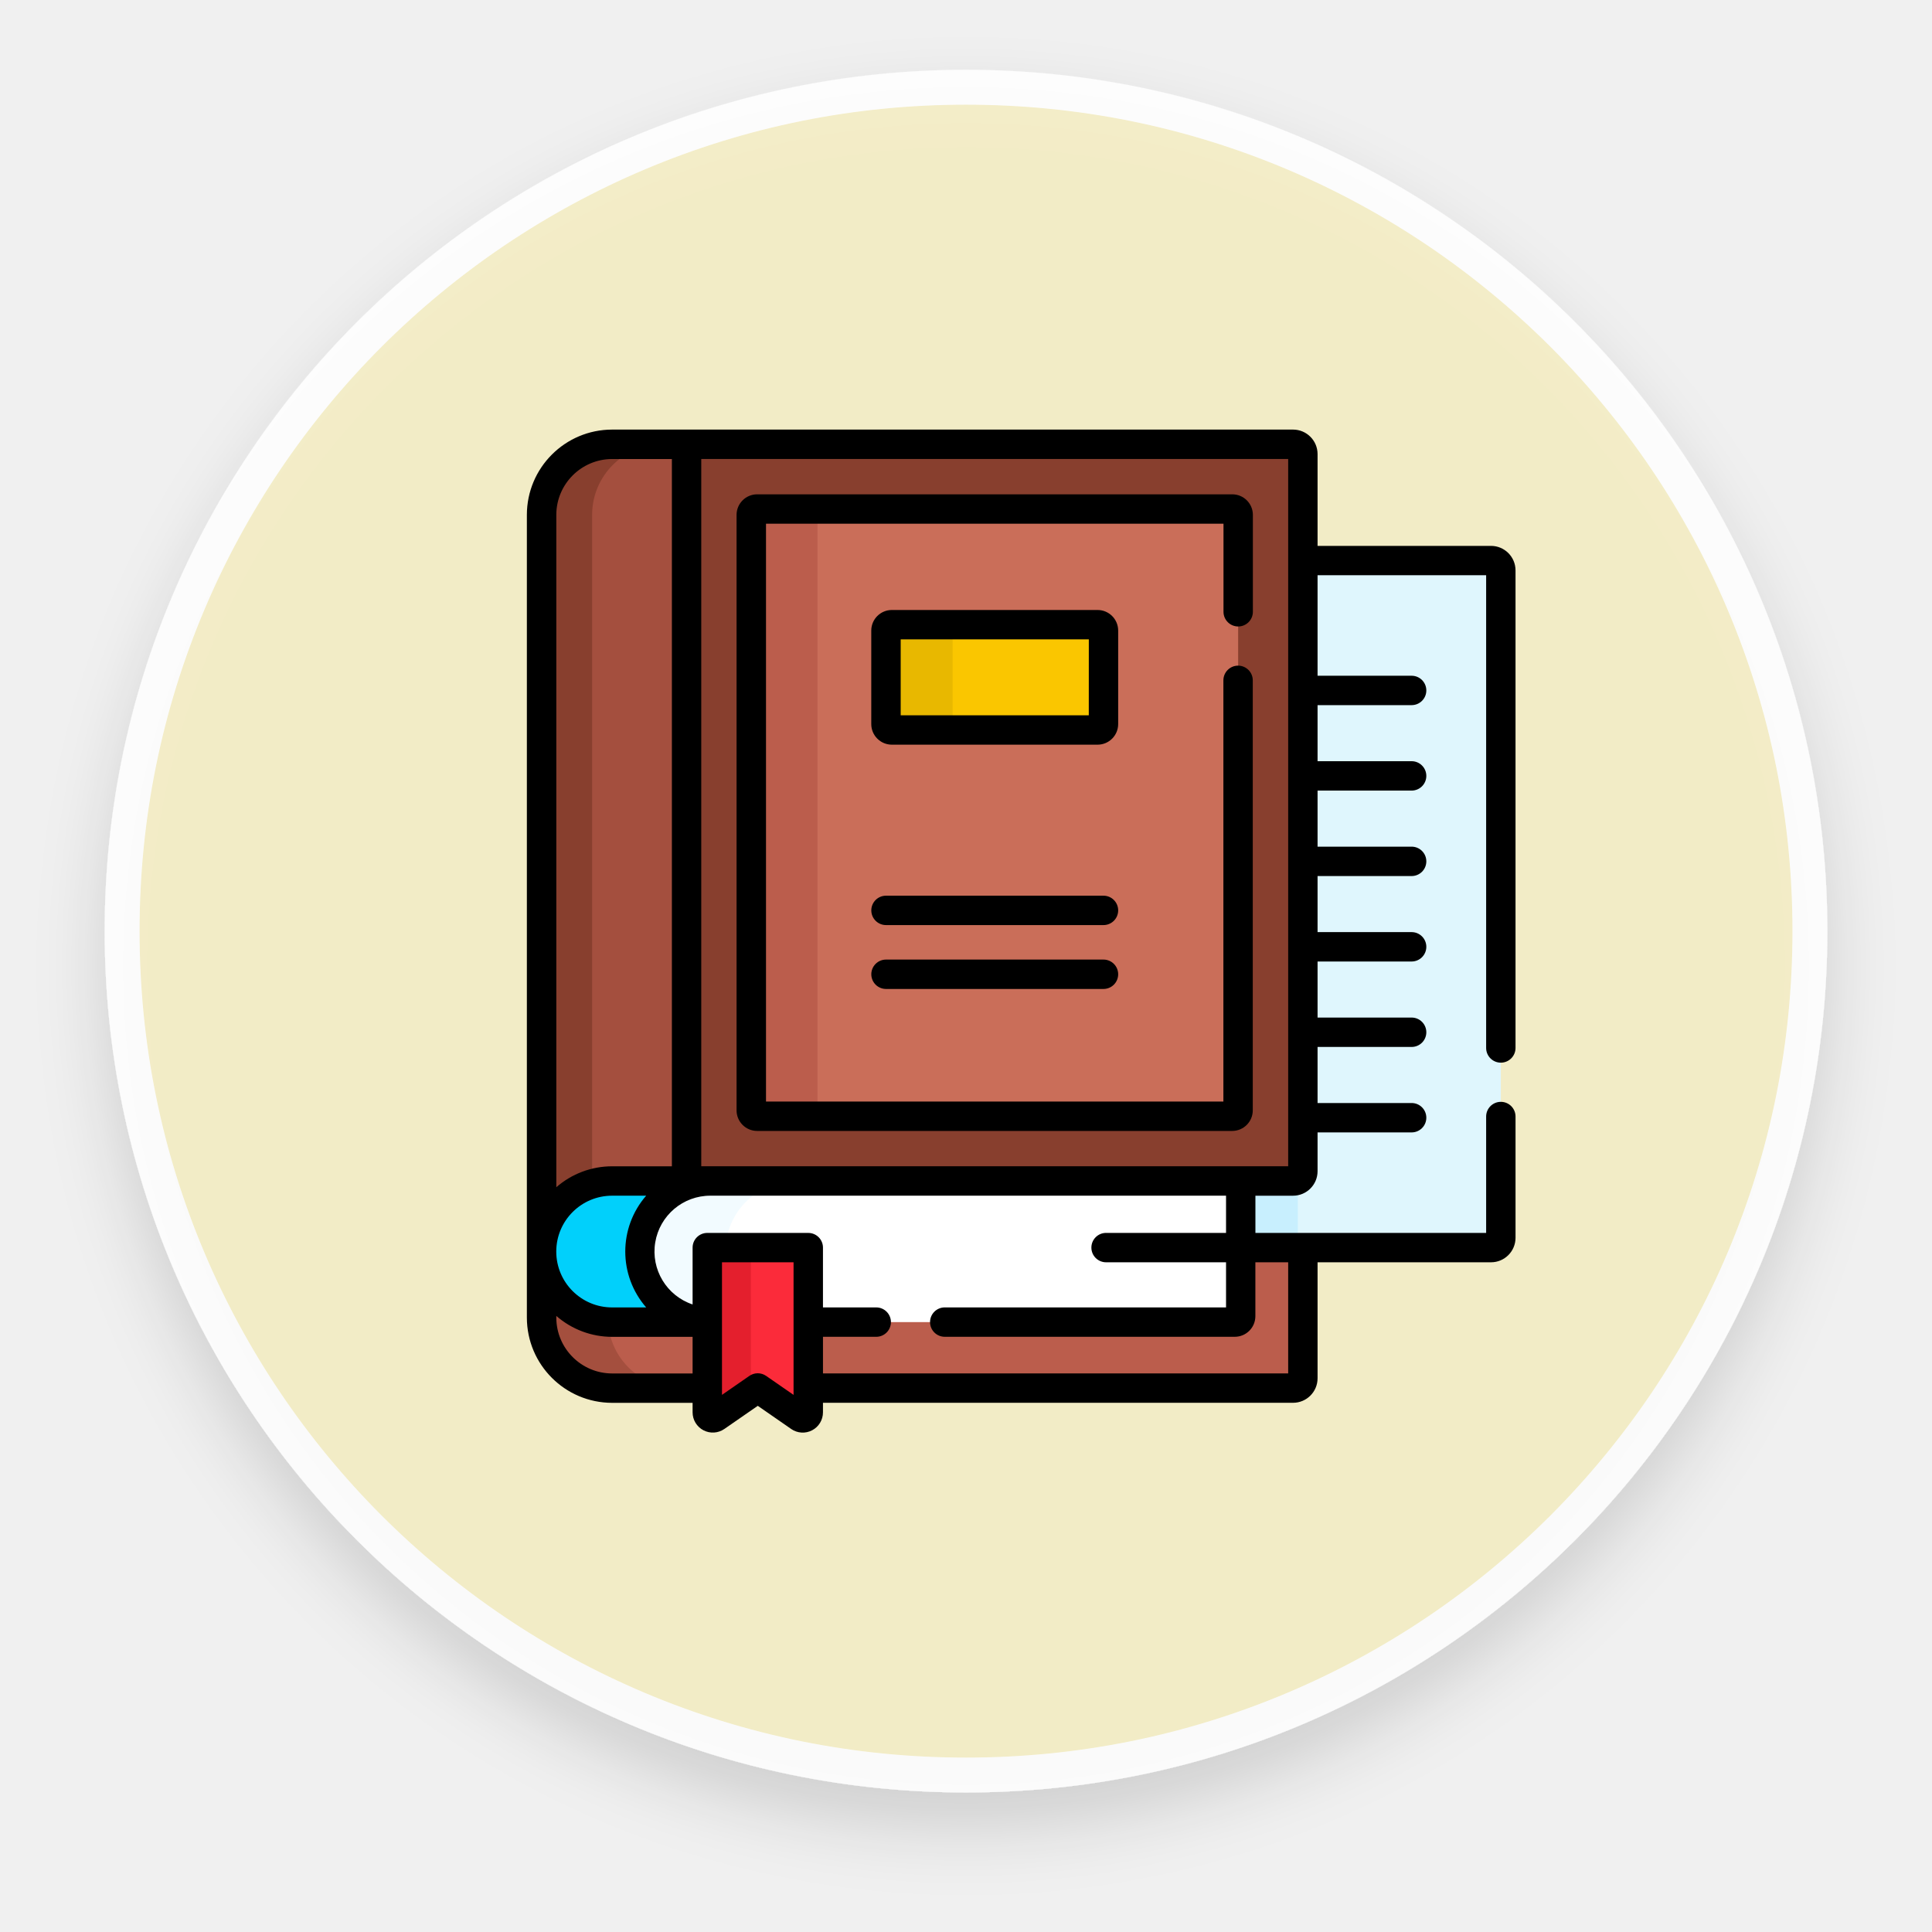
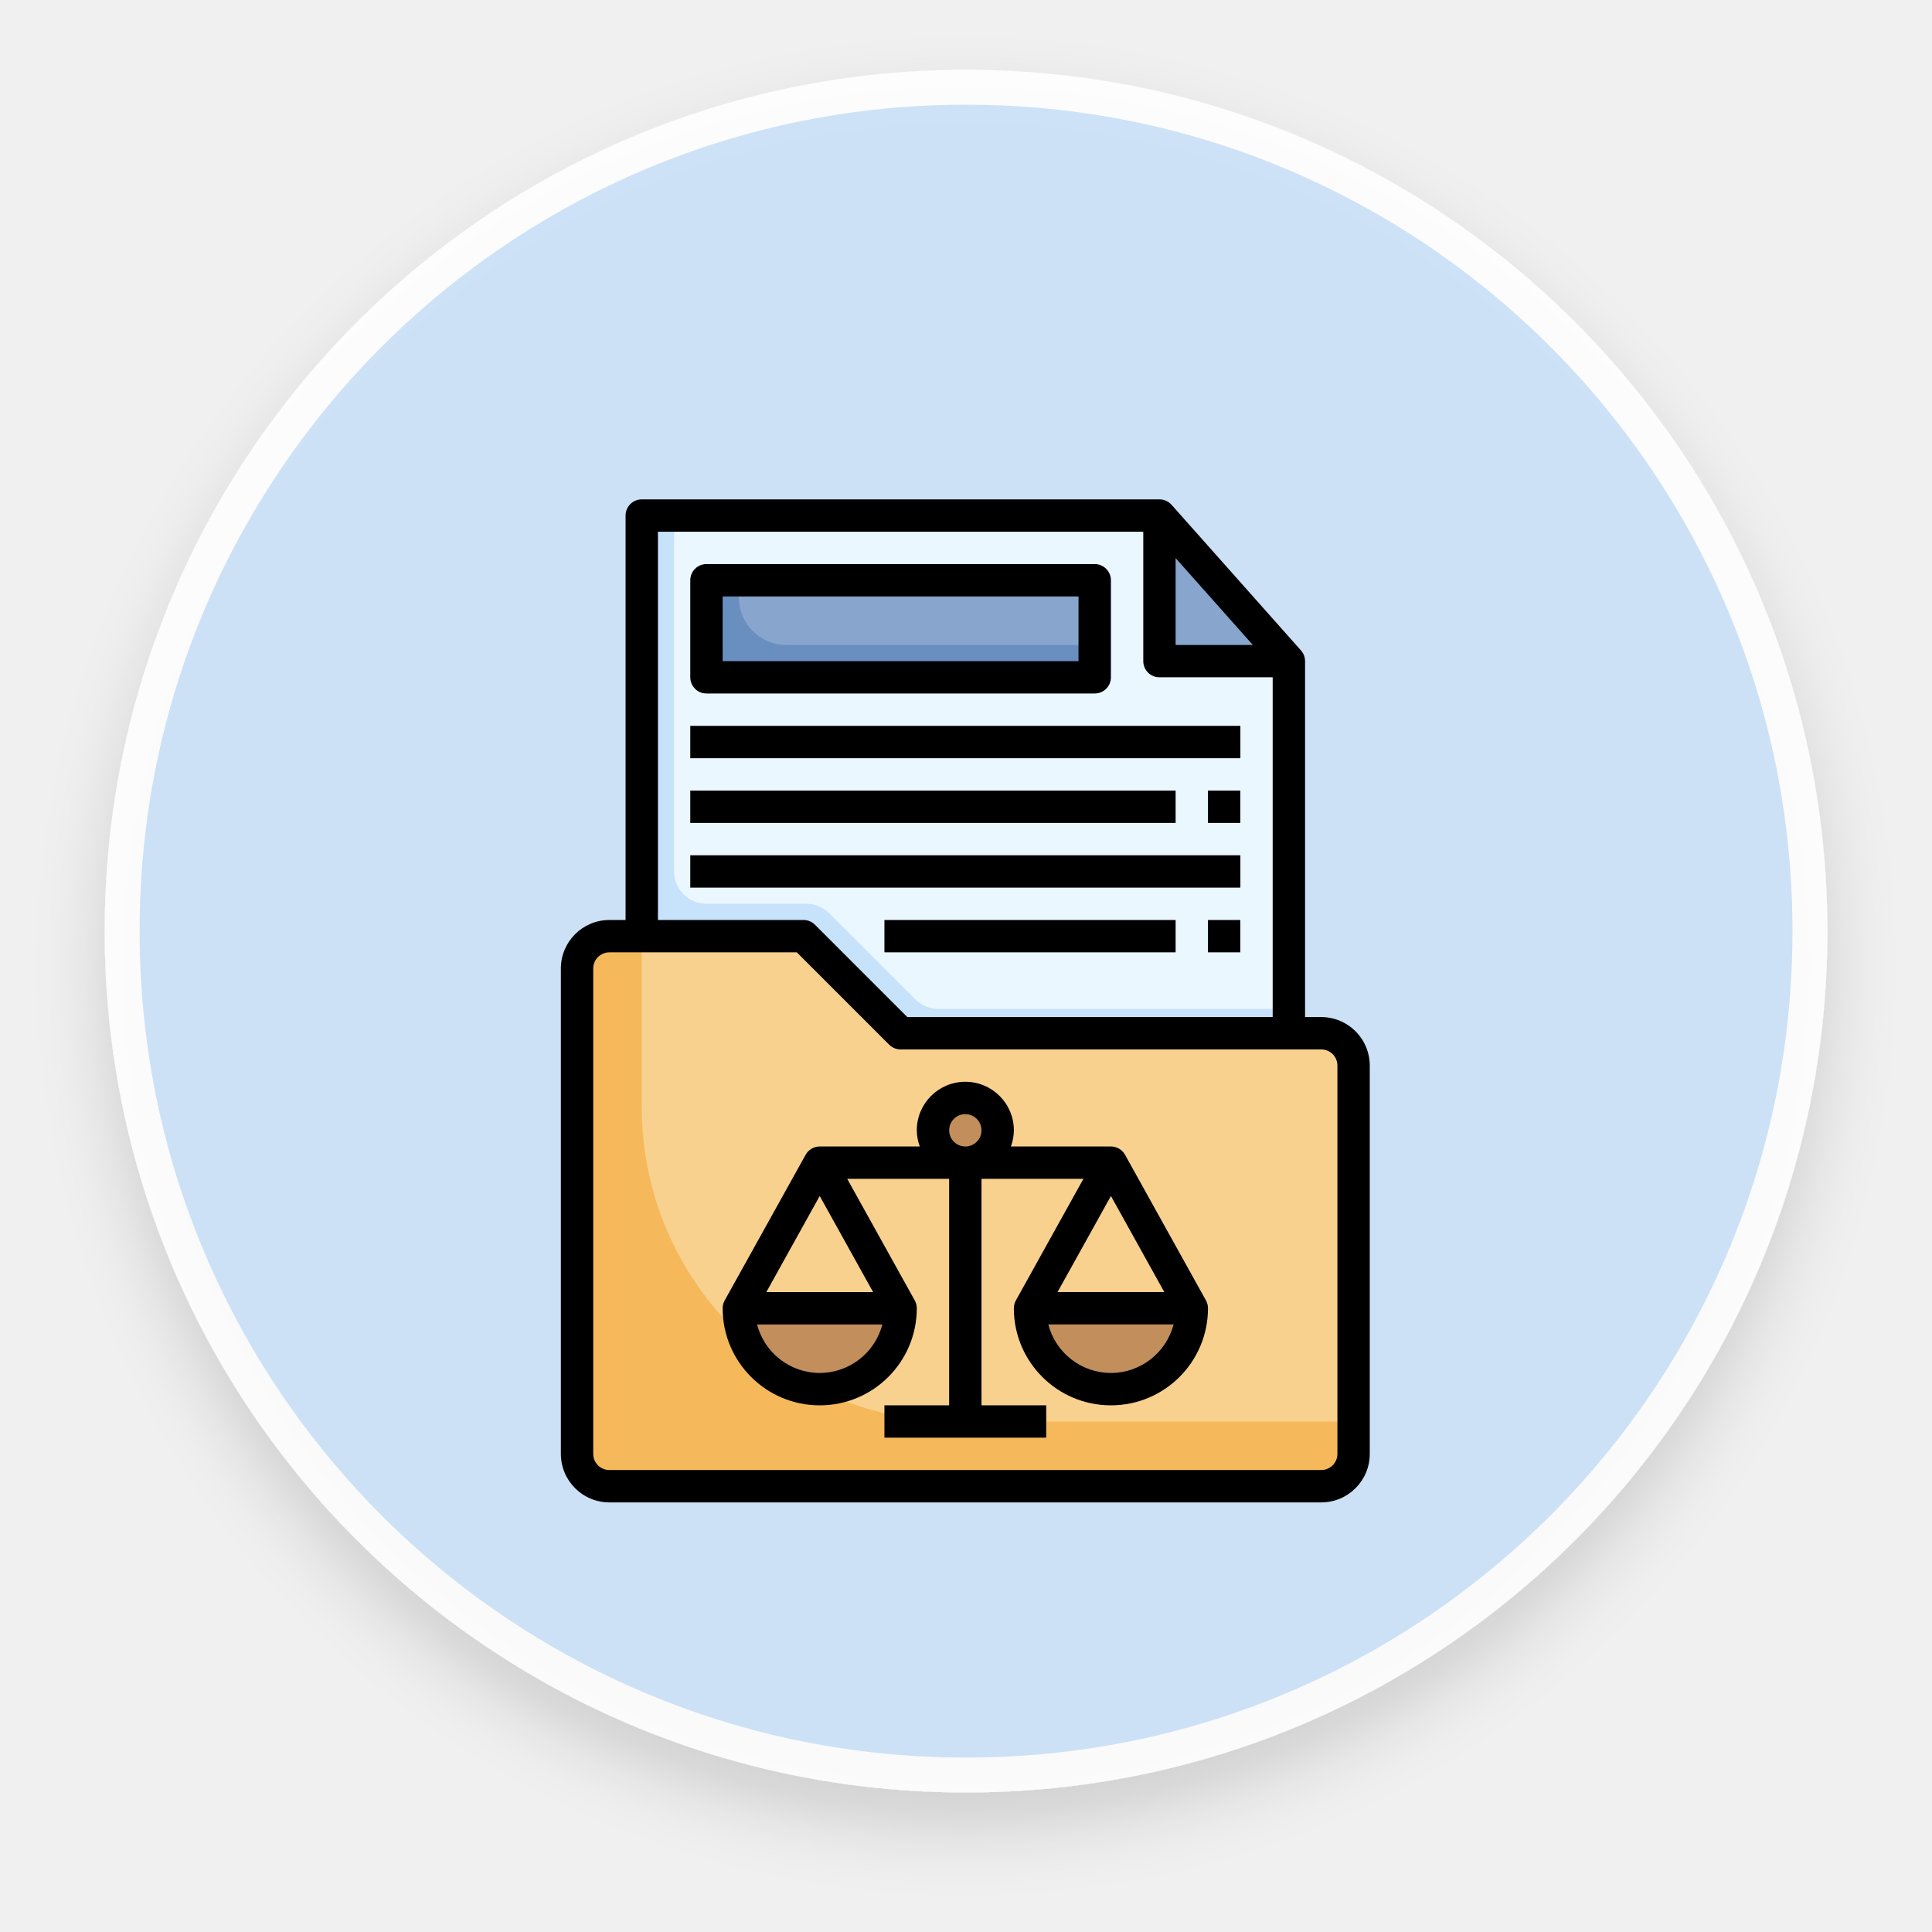
<svg xmlns="http://www.w3.org/2000/svg" width="166.122" height="166.123" viewBox="0 0 166.122 166.123">
  <defs>
    <filter id="a" x="0" y="0" width="166.122" height="166.123" filterUnits="userSpaceOnUse">
      <feOffset dy="3" input="SourceAlpha" />
      <feGaussianBlur stdDeviation="3" result="b" />
      <feFlood flood-opacity="0.161" />
      <feComposite operator="in" in2="b" />
      <feComposite in="SourceGraphic" />
    </filter>
  </defs>
-   <g transform="translate(-701.828 -5276.877)">
-     <g transform="matrix(1, 0, 0, 1, 701.83, 5276.88)" filter="url(#a)">
-       <g transform="translate(9 6)" fill="#f5eec2" opacity="0.859">
+   <g transform="translate(-296.876 -5276.877)">
+     <g transform="matrix(1, 0, 0, 1, 296.88, 5276.88)" filter="url(#a)">
+       <g transform="translate(9 6)" fill="#cae1f9" opacity="0.859">
        <path d="M 74.061 146.623 C 64.265 146.623 54.762 144.705 45.817 140.921 C 41.518 139.103 37.372 136.852 33.493 134.232 C 29.65 131.636 26.037 128.654 22.753 125.37 C 19.469 122.086 16.487 118.473 13.891 114.631 C 11.271 110.751 9.02 106.605 7.202 102.306 C 3.418 93.361 1.5 83.858 1.5 74.062 C 1.5 64.265 3.418 54.762 7.202 45.818 C 9.02 41.518 11.271 37.372 13.891 33.493 C 16.487 29.65 19.469 26.037 22.753 22.753 C 26.037 19.469 29.65 16.487 33.493 13.891 C 37.372 11.271 41.518 9.02 45.817 7.202 C 54.762 3.418 64.265 1.5 74.061 1.5 C 83.857 1.5 93.36 3.418 102.305 7.202 C 106.604 9.02 110.751 11.271 114.63 13.891 C 118.472 16.487 122.086 19.469 125.37 22.753 C 128.653 26.037 131.635 29.65 134.231 33.493 C 136.851 37.372 139.102 41.518 140.921 45.818 C 144.704 54.762 146.622 64.265 146.622 74.061 C 146.622 83.858 144.704 93.361 140.921 102.306 C 139.102 106.605 136.851 110.751 134.231 114.631 C 131.635 118.473 128.653 122.086 125.37 125.37 C 122.086 128.654 118.472 131.636 114.63 134.232 C 110.751 136.852 106.604 139.103 102.305 140.921 C 93.36 144.705 83.857 146.623 74.061 146.623 Z" stroke="none" />
        <path d="M 74.061 3 C 64.467 3 55.161 4.878 46.402 8.583 C 42.192 10.364 38.131 12.568 34.332 15.134 C 30.569 17.677 27.03 20.597 23.813 23.813 C 20.597 27.03 17.677 30.569 15.134 34.332 C 12.568 38.131 10.364 42.192 8.583 46.402 C 4.878 55.161 3 64.467 3 74.062 C 3 83.656 4.878 92.962 8.583 101.721 C 10.364 105.931 12.568 109.992 15.134 113.791 C 17.677 117.554 20.597 121.093 23.813 124.31 C 27.03 127.526 30.569 130.446 34.332 132.989 C 38.131 135.555 42.192 137.759 46.402 139.54 C 55.161 143.245 64.467 145.123 74.061 145.123 C 83.656 145.123 92.962 143.245 101.72 139.54 C 105.93 137.759 109.991 135.555 113.79 132.989 C 117.553 130.446 121.092 127.526 124.309 124.31 C 127.525 121.093 130.445 117.554 132.988 113.791 C 135.554 109.992 137.758 105.931 139.539 101.721 C 143.244 92.962 145.122 83.656 145.122 74.061 C 145.122 64.467 143.244 55.161 139.539 46.402 C 137.758 42.192 135.554 38.131 132.988 34.332 C 130.445 30.569 127.525 27.03 124.309 23.813 C 121.092 20.597 117.553 17.677 113.79 15.134 C 109.991 12.568 105.93 10.364 101.72 8.583 C 92.962 4.878 83.656 3 74.061 3 M 74.061 0 C 114.964 0 148.122 33.158 148.122 74.061 L 148.122 74.062 C 148.122 114.965 114.964 148.123 74.061 148.123 C 33.158 148.123 -1.52587890625e-05 114.965 -1.52587890625e-05 74.062 L -1.52587890625e-05 74.061 C -1.52587890625e-05 33.158 33.158 0 74.061 0 Z" stroke="none" fill="#fff" />
      </g>
    </g>
-     <g transform="translate(747.131 5313.815)">
-       <g transform="translate(1.263 70.338)">
-         <path d="M25.418,425.468H17.236a5.906,5.906,0,0,1-5.9-5.9h-.168v5.678a6.067,6.067,0,0,0,6.067,6.067h8.183v-5.846Z" transform="translate(-11.168 -419.231)" fill="#bb5d4c" />
-         <path d="M184.331,417.566v5.9a.337.337,0,0,1-.337.337H147.316v5.846H189a.842.842,0,0,0,.842-.842V417.565Z" transform="translate(-124.382 -417.565)" fill="#bb5d4c" />
-       </g>
-       <g transform="translate(1.263 70.677)">
-         <path d="M16.881,425.63a6.067,6.067,0,0,1-5.712-6.056v5.678a6.067,6.067,0,0,0,6.067,6.067h5.7A6.067,6.067,0,0,1,16.881,425.63Z" transform="translate(-11.169 -419.574)" fill="#a44f3e" />
-       </g>
-       <g transform="translate(1.263 11.26)">
-         <path d="M389.581,66.848H373.4v52.507a.842.842,0,0,1-.842.842h-4.5v5.729h21.523a.842.842,0,0,0,.842-.842V67.69A.842.842,0,0,0,389.581,66.848Z" transform="translate(-307.941 -66.848)" fill="#dff6fd" />
-         <g transform="translate(60.117 0)">
-           <path d="M399.781,66.848v.111a.833.833,0,0,1,.411-.111Z" transform="translate(-394.437 -66.848)" fill="#c8effe" />
-           <path d="M372.97,387.893v-5a.832.832,0,0,1-.411.111h-4.5v5.729h5.754A.842.842,0,0,1,372.97,387.893Z" transform="translate(-368.058 -329.657)" fill="#c8effe" />
-         </g>
-         <path d="M17.236,383.554a6.067,6.067,0,0,0,0,12.135h8.183v-6.406H34.1v6.406H70.781a.505.505,0,0,0,.505-.505v-11.63H17.236Z" transform="translate(-11.169 -330.205)" fill="#fff" />
-       </g>
-       <path d="M25.419,389.284h1.566a6.067,6.067,0,0,1,6.058-5.729H17.236a6.067,6.067,0,1,0,0,12.135h8.183Z" transform="translate(-9.906 -318.946)" fill="#f2fbff" />
-       <path d="M25.42,395.683a6.067,6.067,0,0,1,.278-12.128H17.237a6.067,6.067,0,1,0,0,12.135H25.42v-.007Z" transform="translate(-9.906 -318.946)" fill="#01d0fb" />
-       <g transform="translate(15.513 70.338)">
-         <path d="M104.449,431.732V417.566H95.765v14.166a.477.477,0,0,0,.748.392l3.593-2.487,3.593,2.487A.477.477,0,0,0,104.449,431.732Z" transform="translate(-95.765 -417.566)" fill="#fb2b3a" />
-       </g>
-       <g transform="translate(15.513 70.338)">
-         <path d="M99.51,417.566H95.765v14.166a.477.477,0,0,0,.748.392l3-2.074Z" transform="translate(-95.765 -417.566)" fill="#e41f2d" />
-       </g>
-       <g transform="translate(1.264 1.263)">
-         <path d="M17.237,7.5a6.067,6.067,0,0,0-6.067,6.067V76.913a6.067,6.067,0,0,1,6.067-6.067H75.789A.842.842,0,0,0,76.631,70V8.342a.842.842,0,0,0-.842-.842Z" transform="translate(-11.17 -7.5)" fill="#883f2e" />
-       </g>
-       <g transform="translate(1.264 1.263)">
-         <path d="M17.237,70.846h6.4V7.5h-6.4a6.067,6.067,0,0,0-6.067,6.067V76.913A6.067,6.067,0,0,1,17.237,70.846Z" transform="translate(-11.17 -7.5)" fill="#a44f3e" />
-       </g>
-       <g transform="translate(1.263 1.263)">
-         <path d="M15.517,13.567A6.067,6.067,0,0,1,21.584,7.5H17.236a6.067,6.067,0,0,0-6.067,6.067V76.913a6.069,6.069,0,0,1,4.348-5.819Z" transform="translate(-11.169 -7.5)" fill="#883f2e" />
-       </g>
-       <g transform="translate(19.299 6.83)">
-         <path d="M118.236,92.253V41.05a.505.505,0,0,1,.505-.505H159.59a.505.505,0,0,1,.505.505v51.2a.505.505,0,0,1-.505.505H118.741A.505.505,0,0,1,118.236,92.253Z" transform="translate(-118.236 -40.545)" fill="#ca6e59" />
-       </g>
-       <g transform="translate(19.299 6.83)">
-         <path d="M123.924,92.253V41.05a.505.505,0,0,1,.505-.505h-5.687a.505.505,0,0,0-.505.505v51.2a.505.505,0,0,0,.505.505h5.687A.505.505,0,0,1,123.924,92.253Z" transform="translate(-118.236 -40.545)" fill="#bb5d4c" />
-       </g>
-       <g transform="translate(30.877 16.775)">
-         <path d="M186.97,108.138v-8.044a.505.505,0,0,1,.505-.505h17.693a.505.505,0,0,1,.505.505v8.044a.505.505,0,0,1-.505.505H187.475a.505.505,0,0,1-.505-.505Z" transform="translate(-186.97 -99.588)" fill="#fac600" />
-       </g>
-       <g transform="translate(30.877 16.775)">
-         <path d="M192.7,108.138v-8.044a.505.505,0,0,1,.505-.505h-5.727a.505.505,0,0,0-.505.505v8.044a.505.505,0,0,0,.505.505H193.2A.505.505,0,0,1,192.7,108.138Z" transform="translate(-186.97 -99.588)" fill="#e8b800" />
-       </g>
-       <g transform="translate(0 0)">
-         <path d="M87.415,54.435a1.263,1.263,0,0,0,1.263-1.263V12.1A2.108,2.108,0,0,0,86.573,10H71.657V2.106A2.108,2.108,0,0,0,69.551,0H11A7.339,7.339,0,0,0,3.669,7.331V76.354A7.339,7.339,0,0,0,11,83.685h6.919V84.5a1.739,1.739,0,0,0,2.731,1.431l2.874-1.989L26.4,85.936A1.74,1.74,0,0,0,29.129,84.5v-.819H69.551a2.108,2.108,0,0,0,2.106-2.106V71.6H86.573A2.108,2.108,0,0,0,88.679,69.5V59.067a1.263,1.263,0,1,0-2.527,0V69.075H66.313v-3.2h3.238a2.108,2.108,0,0,0,2.106-2.106V60.432h8.088a1.263,1.263,0,0,0,0-2.527H71.657V53.084h8.088a1.263,1.263,0,0,0,0-2.527H71.657V45.737h8.088a1.263,1.263,0,0,0,0-2.527H71.657V38.389h8.088a1.263,1.263,0,0,0,0-2.527H71.657V31.041h8.088a1.263,1.263,0,0,0,0-2.527H71.657V23.693h8.088a1.263,1.263,0,0,0,0-2.527H71.657V12.524H86.152V53.171a1.263,1.263,0,0,0,1.263,1.264ZM6.2,7.331a4.809,4.809,0,0,1,4.8-4.8h5.138V63.346H11a7.3,7.3,0,0,0-4.8,1.8V7.331ZM11,65.873h2.928a7.317,7.317,0,0,0,0,9.608H11a4.8,4.8,0,1,1,0-9.608Zm6.919,15.286H11a4.81,4.81,0,0,1-4.8-4.8v-.148a7.3,7.3,0,0,0,4.8,1.8h6.919v3.151ZM26.6,83l-2.36-1.633a1.263,1.263,0,0,0-1.438,0L20.446,83V71.6H26.6ZM69.13,71.6v9.557h-40V78.007h4.579a1.263,1.263,0,0,0,0-2.527H29.129V70.338a1.263,1.263,0,0,0-1.263-1.263H19.182a1.263,1.263,0,0,0-1.263,1.263v4.887a4.8,4.8,0,0,1,1.542-9.352H63.787v3.2H53.472a1.263,1.263,0,0,0,0,2.527H63.787v3.879H39.6a1.263,1.263,0,1,0,0,2.527h24.94a1.771,1.771,0,0,0,1.769-1.769V71.6Zm0-8.256H18.664V2.527H69.13Z" transform="translate(-3.669 0)" />
-         <path d="M112.5,87.785h40.849a1.771,1.771,0,0,0,1.769-1.769V49.04a1.263,1.263,0,1,0-2.527,0V85.258H113.263V35.572H152.6v7.573a1.263,1.263,0,1,0,2.527,0V34.814a1.771,1.771,0,0,0-1.769-1.769H112.5a1.771,1.771,0,0,0-1.769,1.769v51.2A1.771,1.771,0,0,0,112.5,87.785Z" transform="translate(-92.701 -27.479)" />
-         <path d="M200.7,93.857a1.771,1.771,0,0,0-1.769-1.769H181.239a1.771,1.771,0,0,0-1.769,1.769V101.9a1.771,1.771,0,0,0,1.769,1.769h17.692A1.771,1.771,0,0,0,200.7,101.9Zm-2.527,7.286H182V94.615h16.176Z" transform="translate(-149.857 -76.576)" />
-         <path d="M199.437,270.532h-18.7a1.263,1.263,0,1,0,0,2.527h18.7a1.263,1.263,0,0,0,0-2.527Z" transform="translate(-149.857 -224.961)" />
-         <path d="M199.437,237.925h-18.7a1.263,1.263,0,0,0,0,2.527h18.7a1.263,1.263,0,0,0,0-2.527Z" transform="translate(-149.857 -197.847)" />
-       </g>
+     <g transform="translate(345.102 5319.815)">
+       <path d="M12,46.514V2H56.514L67.642,14.52V46.514Z" transform="translate(-5.045 -0.609)" fill="#c7e2fb" />
+       <path d="M14,2V32.6a2.782,2.782,0,0,0,2.782,2.782h8.586a2.782,2.782,0,0,1,1.967.815l7.412,7.412a2.782,2.782,0,0,0,1.967.815H66.86V14.52L55.732,2Z" transform="translate(-4.263 -0.609)" fill="#ebf7fe" />
+       <path d="M8,30.782V72.514A2.782,2.782,0,0,0,10.782,75.3H71.989a2.782,2.782,0,0,0,2.782-2.782V39.128a2.782,2.782,0,0,0-2.782-2.782H35.821L27.475,28H10.782A2.782,2.782,0,0,0,8,30.782Z" transform="translate(-6.609 9.559)" fill="#f5b95b" />
+       <path d="M70.425,36.346H34.257L25.911,28H12V42.656A27.076,27.076,0,0,0,39.076,69.732H73.207v-30.6A2.782,2.782,0,0,0,70.425,36.346Z" transform="translate(-5.045 9.559)" fill="#f9d18f" />
+       <path d="M44,2V14.52H55.128Z" transform="translate(7.469 -0.609)" fill="#87a5cd" />
+       <path d="M16,6H49.385v8.346H16Z" transform="translate(-3.48 0.955)" fill="#698ec0" />
+       <path d="M49.911,51A6.955,6.955,0,0,1,36,51Z" transform="translate(4.341 18.553)" fill="#976949" />
+       <path d="M43.26,57.886A6.933,6.933,0,0,0,49.52,51H37A6.933,6.933,0,0,0,43.26,57.886Z" transform="translate(4.732 18.553)" fill="#c18e5c" />
+       <ellipse cx="2.782" cy="2.782" rx="2.782" ry="2.782" transform="translate(31.994 51.469)" fill="#976949" />
+       <ellipse cx="2.087" cy="2.683" rx="2.087" ry="2.683" transform="translate(33.385 51.568)" fill="#c18e5c" />
+       <path d="M18,7.484a4.08,4.08,0,0,0,4.08,4.08H48.6V6H18Z" transform="translate(-2.698 0.955)" fill="#87a5cd" />
+       <path d="M31.911,51A6.955,6.955,0,0,1,18,51Z" transform="translate(-2.698 18.553)" fill="#976949" />
+       <path d="M25.26,57.886A6.933,6.933,0,0,0,31.52,51H19A6.933,6.933,0,0,0,25.26,57.886Z" transform="translate(-2.307 18.553)" fill="#c18e5c" />
+       <path d="M72.38,45.514H70.989v-30.6a1.4,1.4,0,0,0-.351-.925L59.51,1.466A1.391,1.391,0,0,0,58.469,1H13.955a1.391,1.391,0,0,0-1.391,1.391V37.168H11.173A4.173,4.173,0,0,0,7,41.341V83.073a4.173,4.173,0,0,0,4.173,4.173H72.38a4.173,4.173,0,0,0,4.173-4.173V49.687A4.173,4.173,0,0,0,72.38,45.514ZM59.86,6.05l6.64,7.47H59.86ZM15.346,3.782H57.078V14.911A1.391,1.391,0,0,0,58.469,16.3h9.737V45.514H36.788l-7.939-7.939a1.391,1.391,0,0,0-.983-.408H15.346Zm58.425,79.29a1.391,1.391,0,0,1-1.391,1.391H11.173a1.391,1.391,0,0,1-1.391-1.391V41.341a1.391,1.391,0,0,1,1.391-1.391H27.29l7.939,7.939a1.391,1.391,0,0,0,.983.408H72.38a1.391,1.391,0,0,1,1.391,1.391Z" transform="translate(-7 -1)" />
+       <path d="M16.391,16.128H49.777a1.391,1.391,0,0,0,1.391-1.391V6.391A1.391,1.391,0,0,0,49.777,5H16.391A1.391,1.391,0,0,0,15,6.391v8.346A1.391,1.391,0,0,0,16.391,16.128Zm1.391-8.346h30.6v5.564h-30.6Z" transform="translate(-3.872 0.564)" />
+       <path d="M15,15H62.3v2.782H15Z" transform="translate(-3.872 4.475)" />
+       <path d="M15,19H56.732v2.782H15Z" transform="translate(-3.872 6.039)" />
+       <path d="M15,23H62.3v2.782H15Z" transform="translate(-3.872 7.603)" />
+       <path d="M27,27H52.039v2.782H27Z" transform="translate(0.821 9.168)" />
+       <path d="M47,19h2.782v2.782H47Z" transform="translate(8.642 6.039)" />
+       <path d="M47,27h2.782v2.782H47Z" transform="translate(8.642 9.168)" />
+       <path d="M58.557,55.8,51.6,43.279a1.391,1.391,0,0,0-1.216-.715h-8.6a4.126,4.126,0,0,0,.256-1.391,4.173,4.173,0,0,0-8.346,0,4.126,4.126,0,0,0,.256,1.391h-8.6a1.391,1.391,0,0,0-1.216.715L17.175,55.8a1.391,1.391,0,0,0-.175.676,8.346,8.346,0,0,0,16.693,0,1.391,1.391,0,0,0-.175-.676L27.711,45.346h8.764V64.821H30.911V67.6H44.821V64.821H39.257V45.346h8.764L42.214,55.8a1.391,1.391,0,0,0-.175.676,8.346,8.346,0,0,0,16.693,0,1.391,1.391,0,0,0-.175-.676Zm-33.21,6.24a5.575,5.575,0,0,1-5.388-4.173H30.734A5.575,5.575,0,0,1,25.346,62.039Zm4.59-6.955H20.756l4.59-8.264Zm6.538-13.911a1.391,1.391,0,1,1,1.391,1.391A1.391,1.391,0,0,1,36.475,41.173Zm13.911,5.646,4.59,8.264H45.795Zm0,15.22A5.575,5.575,0,0,1,45,57.866H55.773a5.575,5.575,0,0,1-5.388,4.173Z" transform="translate(-3.089 13.078)" />
    </g>
  </g>
</svg>
